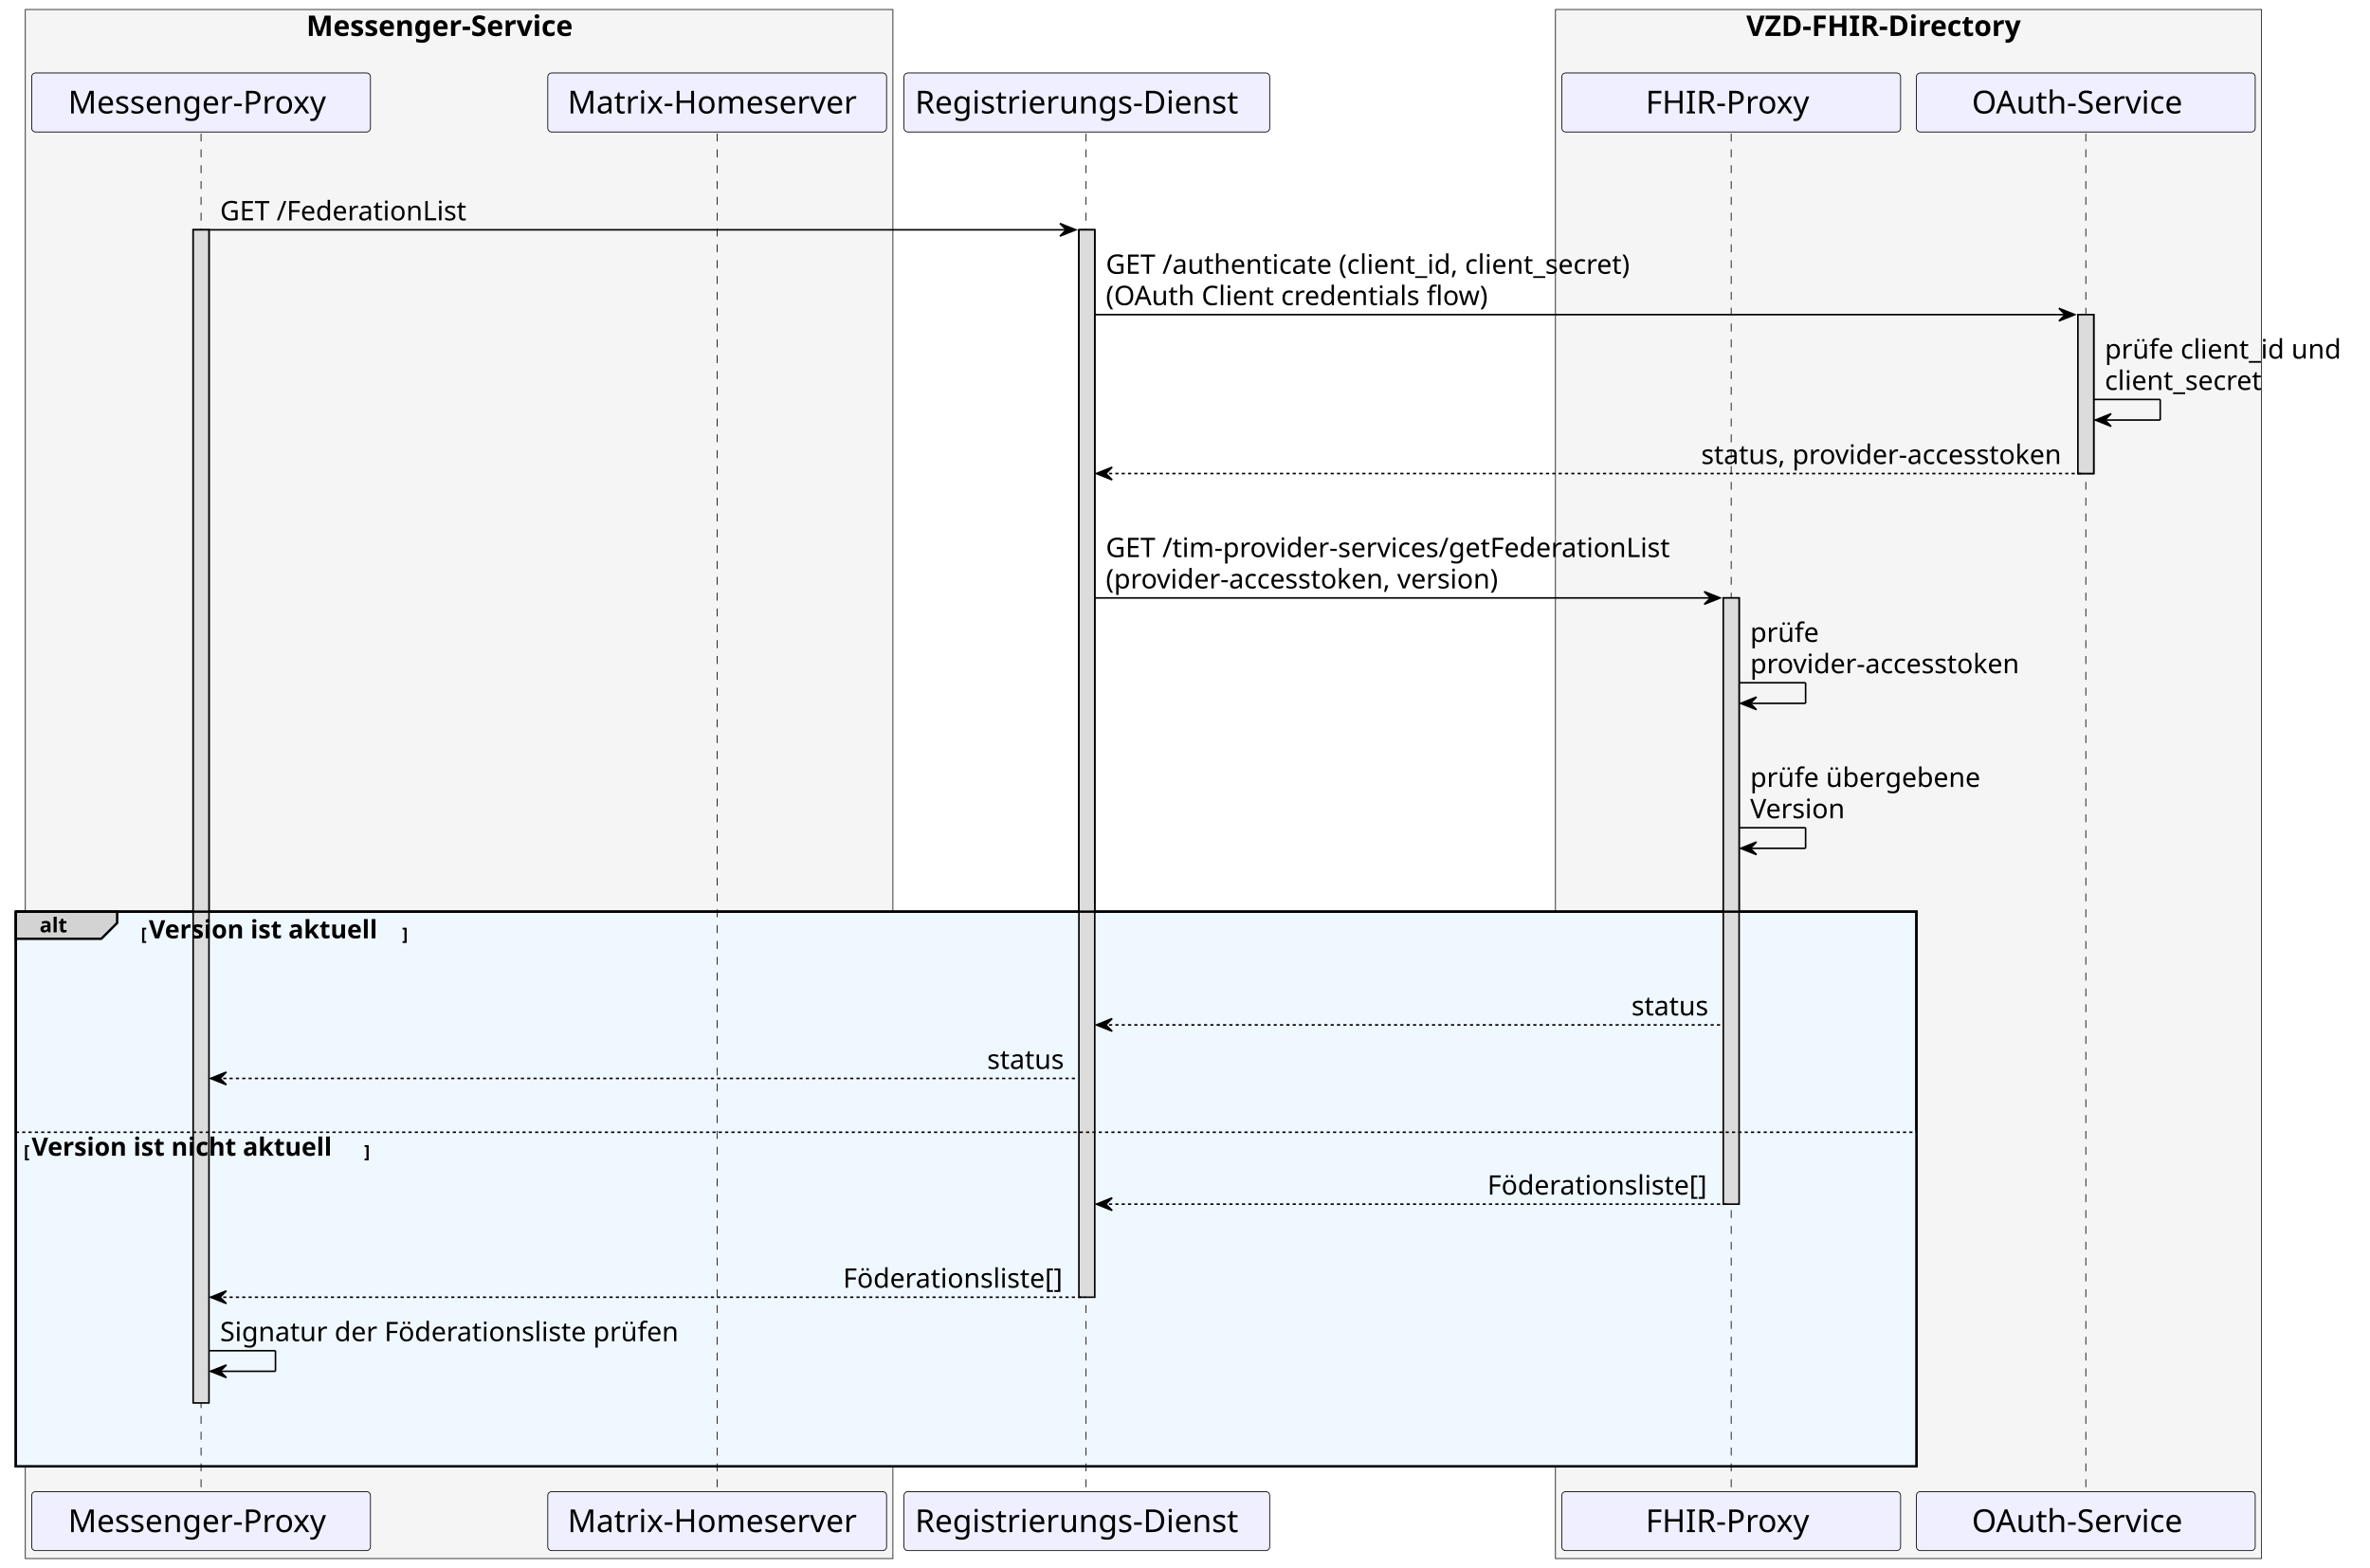
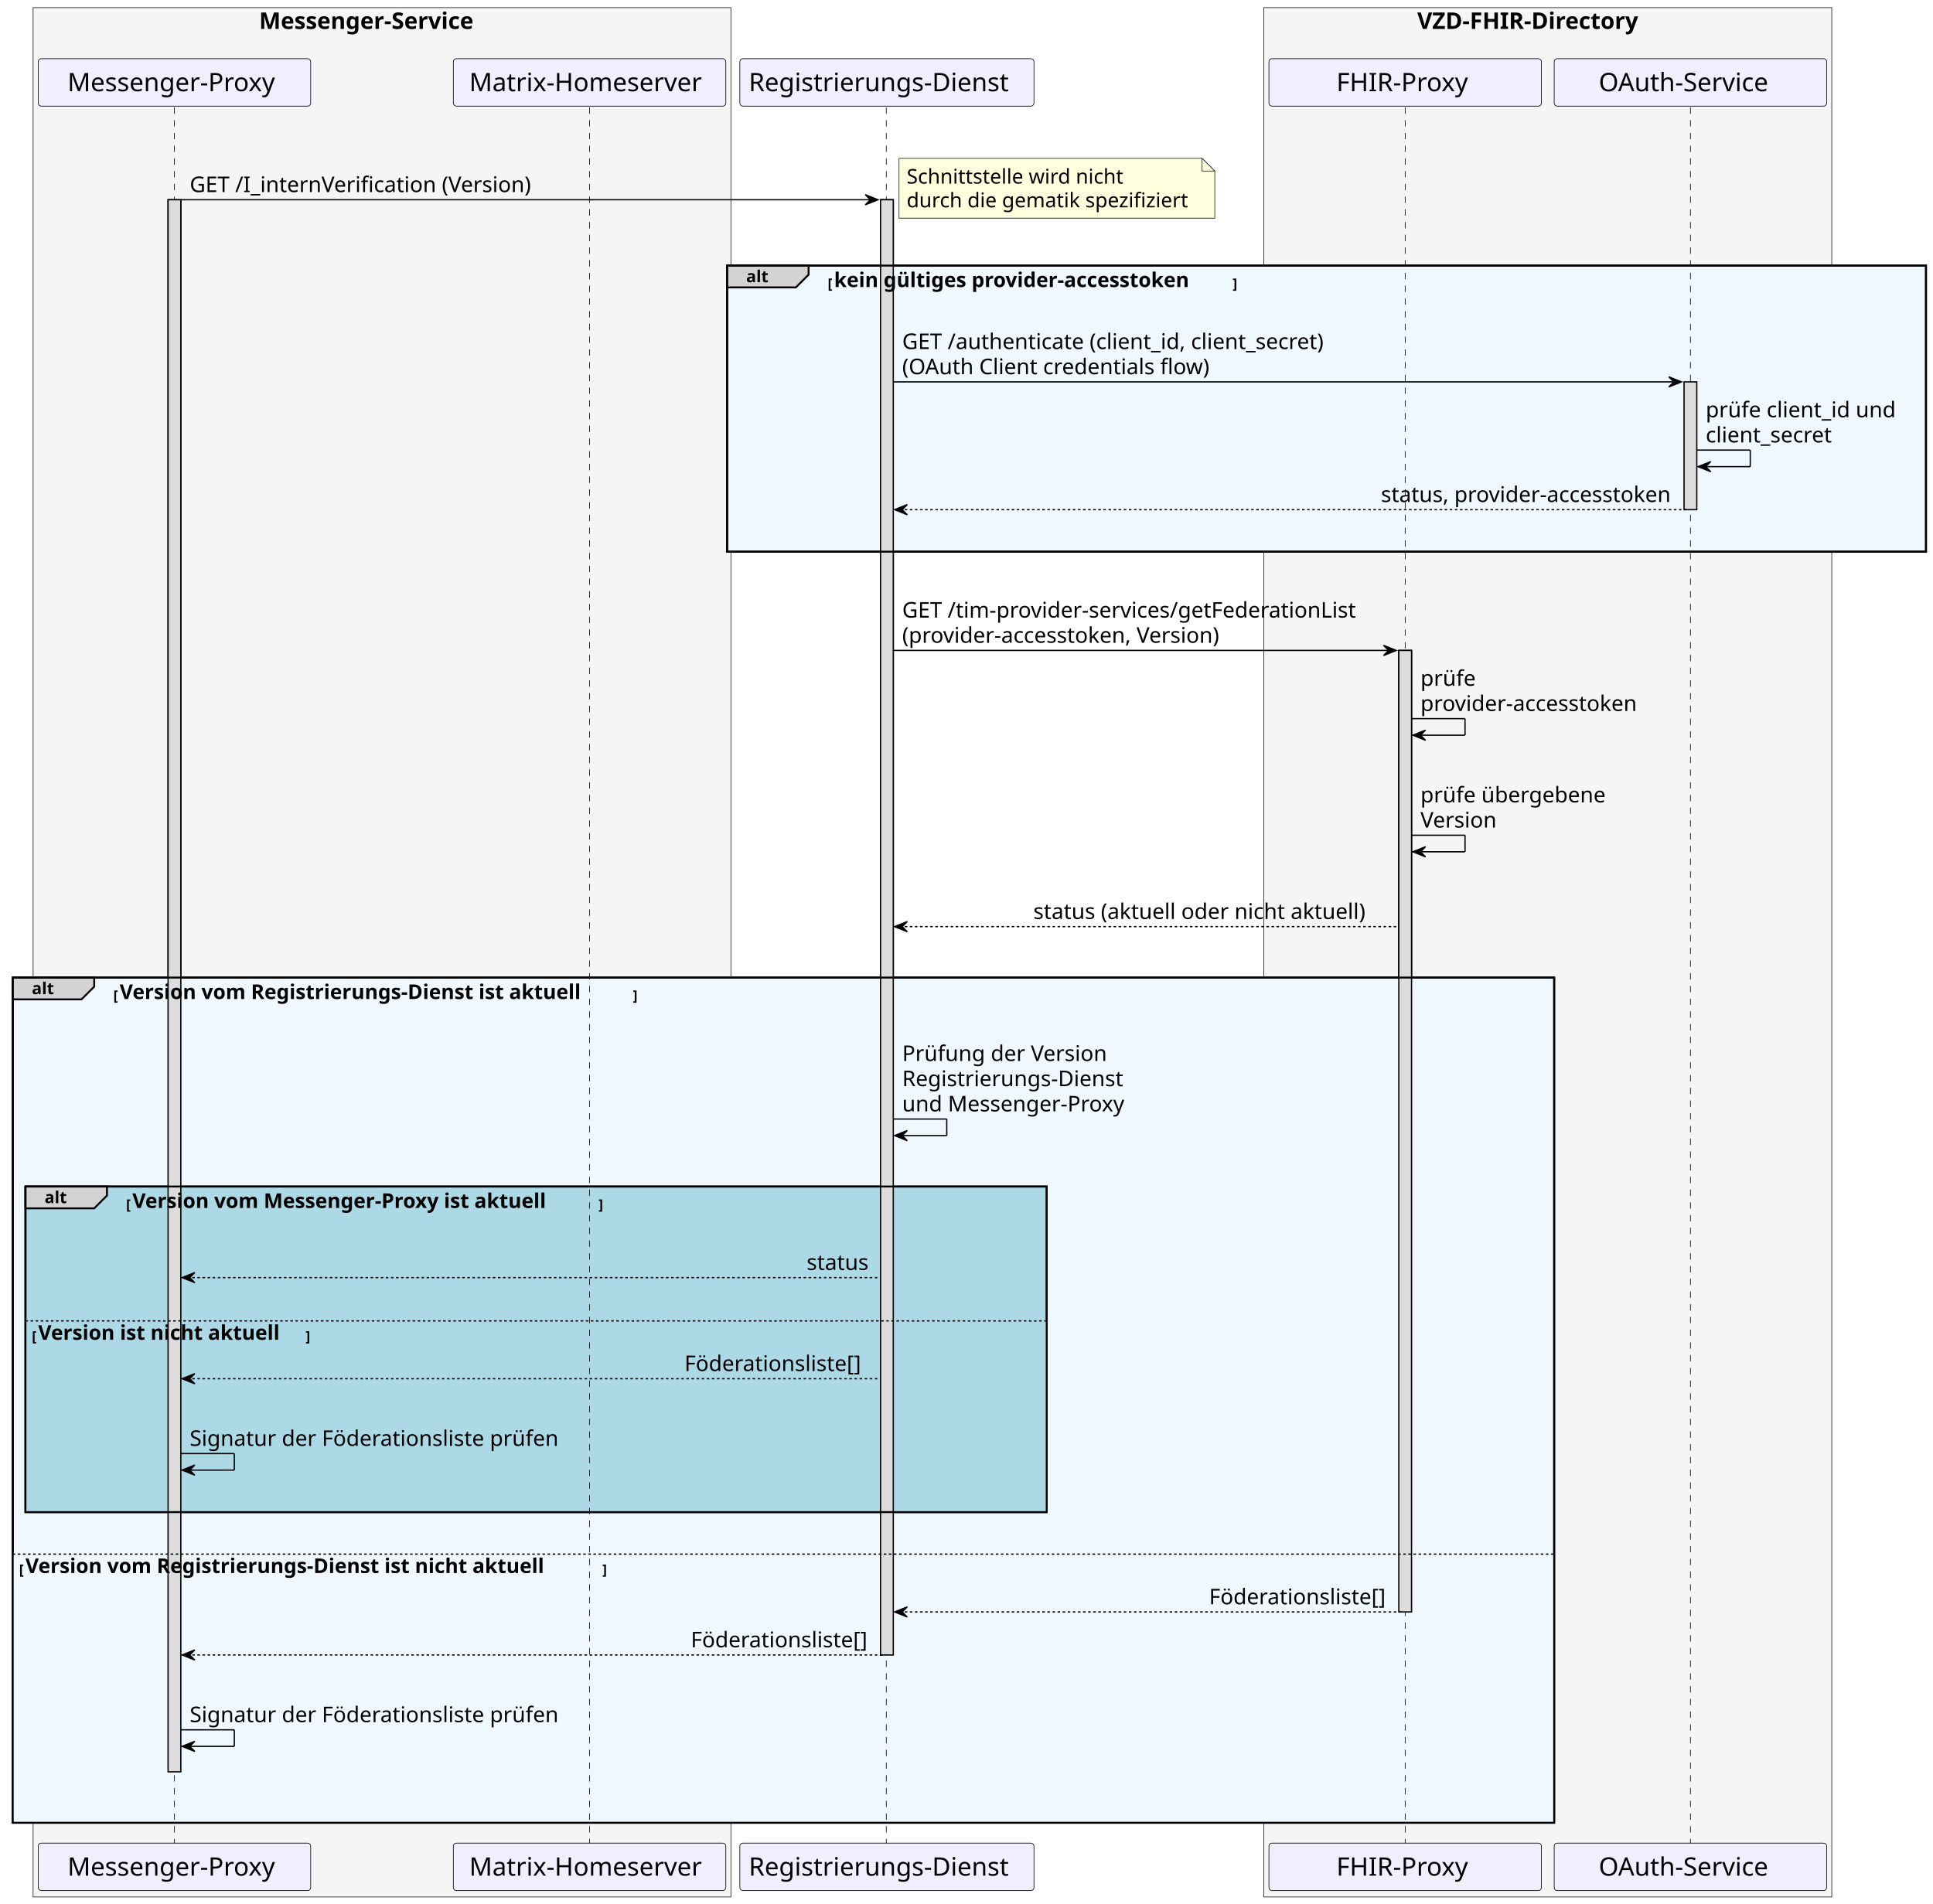
- <svg xmlns="http://www.w3.org/2000/svg" contentStyleType="text/css" height="990px" preserveAspectRatio="none" style="width:1497px;height:990px;background:#FFFFFF;" version="1.1" viewBox="0 0 1497 990" width="1497px" zoomAndPan="magnify">
+ <svg xmlns="http://www.w3.org/2000/svg" contentStyleType="text/css" height="1495px" preserveAspectRatio="none" style="width:1518px;height:1495px;background:#FFFFFF;" version="1.1" viewBox="0 0 1518 1495" width="1518px" zoomAndPan="magnify">
  <defs />
  <g>
-     <rect fill="#F5F5F5" height="978.445" style="stroke:#181818;stroke-width:0.5;" width="548" x="16" y="6" />
-     <text fill="#000000" font-family="sans-serif" font-size="18" font-weight="bold" lengthAdjust="spacing" textLength="193" x="193.5" y="22.708">Messenger-Service</text>
-     <text fill="#000000" font-family="sans-serif" font-size="13" font-weight="bold" lengthAdjust="spacing" textLength="5" x="193.5" y="39.02"> </text>
-     <rect fill="#F5F5F5" height="978.445" style="stroke:#181818;stroke-width:0.5;" width="446" x="982.5" y="6" />
-     <text fill="#000000" font-family="sans-serif" font-size="18" font-weight="bold" lengthAdjust="spacing" textLength="200" x="1103" y="22.708">VZD-FHIR-Directory</text>
-     <text fill="#000000" font-family="sans-serif" font-size="13" font-weight="bold" lengthAdjust="spacing" textLength="5" x="1303" y="23.887"> </text>
-     <rect fill="#DCDCDC" height="741.008" style="stroke:#000000;stroke-width:1.0;" width="10" x="122" y="145.156" />
-     <rect fill="#DCDCDC" height="674.219" style="stroke:#000000;stroke-width:1.0;" width="10" x="681.5" y="145.156" />
-     <rect fill="#DCDCDC" height="382.906" style="stroke:#000000;stroke-width:1.0;" width="10" x="1088.5" y="377.68" />
-     <rect fill="#DCDCDC" height="100.367" style="stroke:#000000;stroke-width:1.0;" width="10" x="1312.5" y="198.734" />
-     <rect fill="#F0F8FF" height="350.328" style="stroke:#000000;stroke-width:1.5;" width="1200.5" x="10" y="575.836" />
-     <rect fill="#F0F8FF" height="211.992" style="stroke:none;stroke-width:1.0;" width="1200.5" x="10" y="714.172" />
-     <line style="stroke:#000000;stroke-width:0.5;stroke-dasharray:5.0,5.0;" x1="127" x2="127" y1="84.367" y2="943.164" />
-     <line style="stroke:#000000;stroke-width:0.5;stroke-dasharray:5.0,5.0;" x1="453" x2="453" y1="84.367" y2="943.164" />
-     <line style="stroke:#000000;stroke-width:0.5;stroke-dasharray:5.0,5.0;" x1="686" x2="686" y1="84.367" y2="943.164" />
-     <line style="stroke:#000000;stroke-width:0.5;stroke-dasharray:5.0,5.0;" x1="1093.5" x2="1093.5" y1="84.367" y2="943.164" />
-     <line style="stroke:#000000;stroke-width:0.5;stroke-dasharray:5.0,5.0;" x1="1317.5" x2="1317.5" y1="84.367" y2="943.164" />
-     <rect fill="#EFEFFF" height="37.281" rx="2.5" ry="2.5" style="stroke:#000000;stroke-width:0.5;" width="214" x="20" y="46.086" />
-     <text fill="#000000" font-family="Impact" font-size="20" lengthAdjust="spacing" textLength="168" x="43" y="71.65">Messenger-Proxy</text>
-     <rect fill="#EFEFFF" height="37.281" rx="2.5" ry="2.5" style="stroke:#000000;stroke-width:0.5;" width="214" x="20" y="942.164" />
-     <text fill="#000000" font-family="Impact" font-size="20" lengthAdjust="spacing" textLength="168" x="43" y="967.729">Messenger-Proxy</text>
-     <rect fill="#EFEFFF" height="37.281" rx="2.5" ry="2.5" style="stroke:#000000;stroke-width:0.5;" width="214" x="346" y="46.086" />
-     <text fill="#000000" font-family="Impact" font-size="20" lengthAdjust="spacing" textLength="189" x="358.5" y="71.65">Matrix-Homeserver</text>
-     <rect fill="#EFEFFF" height="37.281" rx="2.5" ry="2.5" style="stroke:#000000;stroke-width:0.5;" width="214" x="346" y="942.164" />
-     <text fill="#000000" font-family="Impact" font-size="20" lengthAdjust="spacing" textLength="189" x="358.5" y="967.729">Matrix-Homeserver</text>
-     <rect fill="#EFEFFF" height="37.281" rx="2.5" ry="2.5" style="stroke:#000000;stroke-width:0.5;" width="231" x="571" y="46.086" />
-     <text fill="#000000" font-family="Impact" font-size="20" lengthAdjust="spacing" textLength="217" x="578" y="71.65">Registrierungs-Dienst</text>
-     <rect fill="#EFEFFF" height="37.281" rx="2.5" ry="2.5" style="stroke:#000000;stroke-width:0.5;" width="231" x="571" y="942.164" />
-     <text fill="#000000" font-family="Impact" font-size="20" lengthAdjust="spacing" textLength="217" x="578" y="967.729">Registrierungs-Dienst</text>
-     <rect fill="#EFEFFF" height="37.281" rx="2.5" ry="2.5" style="stroke:#000000;stroke-width:0.5;" width="214" x="986.5" y="46.086" />
-     <text fill="#000000" font-family="Impact" font-size="20" lengthAdjust="spacing" textLength="108" x="1039.5" y="71.65">FHIR-Proxy</text>
-     <rect fill="#EFEFFF" height="37.281" rx="2.5" ry="2.5" style="stroke:#000000;stroke-width:0.5;" width="214" x="986.5" y="942.164" />
-     <text fill="#000000" font-family="Impact" font-size="20" lengthAdjust="spacing" textLength="108" x="1039.5" y="967.729">FHIR-Proxy</text>
-     <rect fill="#EFEFFF" height="37.281" rx="2.5" ry="2.5" style="stroke:#000000;stroke-width:0.5;" width="214" x="1210.5" y="46.086" />
-     <text fill="#000000" font-family="Impact" font-size="20" lengthAdjust="spacing" textLength="144" x="1245.5" y="71.65">OAuth-Service</text>
-     <rect fill="#EFEFFF" height="37.281" rx="2.5" ry="2.5" style="stroke:#000000;stroke-width:0.5;" width="214" x="1210.5" y="942.164" />
-     <text fill="#000000" font-family="Impact" font-size="20" lengthAdjust="spacing" textLength="144" x="1245.5" y="967.729">OAuth-Service</text>
-     <rect fill="#DCDCDC" height="741.008" style="stroke:#000000;stroke-width:1.0;" width="10" x="122" y="145.156" />
-     <rect fill="#DCDCDC" height="674.219" style="stroke:#000000;stroke-width:1.0;" width="10" x="681.5" y="145.156" />
-     <rect fill="#DCDCDC" height="382.906" style="stroke:#000000;stroke-width:1.0;" width="10" x="1088.5" y="377.68" />
-     <rect fill="#DCDCDC" height="100.367" style="stroke:#000000;stroke-width:1.0;" width="10" x="1312.5" y="198.734" />
-     <polygon fill="#000000" points="669.5,141.156,679.5,145.156,669.5,149.156,673.5,145.156" style="stroke:#000000;stroke-width:1.0;" />
-     <line style="stroke:#000000;stroke-width:1.0;" x1="132" x2="675.5" y1="145.156" y2="145.156" />
-     <text fill="#000000" font-family="sans-serif" font-size="17" lengthAdjust="spacing" textLength="164" x="139" y="139.147">GET /FederationList</text>
-     <polygon fill="#000000" points="1300.5,194.734,1310.5,198.734,1300.5,202.734,1304.5,198.734" style="stroke:#000000;stroke-width:1.0;" />
-     <line style="stroke:#000000;stroke-width:1.0;" x1="691.5" x2="1306.5" y1="198.734" y2="198.734" />
-     <text fill="#000000" font-family="sans-serif" font-size="17" lengthAdjust="spacing" textLength="356" x="698.5" y="172.936">GET /authenticate (client_id, client_secret)</text>
-     <text fill="#000000" font-family="sans-serif" font-size="17" lengthAdjust="spacing" textLength="259" x="698.5" y="192.725">(OAuth Client credentials flow)</text>
-     <line style="stroke:#000000;stroke-width:1.0;" x1="1322.5" x2="1364.5" y1="252.312" y2="252.312" />
-     <line style="stroke:#000000;stroke-width:1.0;" x1="1364.5" x2="1364.5" y1="252.312" y2="265.312" />
-     <line style="stroke:#000000;stroke-width:1.0;" x1="1323.5" x2="1364.5" y1="265.312" y2="265.312" />
-     <polygon fill="#000000" points="1333.5,261.312,1323.5,265.312,1333.5,269.312,1329.5,265.312" style="stroke:#000000;stroke-width:1.0;" />
-     <text fill="#000000" font-family="sans-serif" font-size="17" lengthAdjust="spacing" textLength="156" x="1329.5" y="226.514">prüfe client_id und</text>
-     <text fill="#000000" font-family="sans-serif" font-size="17" lengthAdjust="spacing" textLength="105" x="1329.5" y="246.303">client_secret</text>
-     <polygon fill="#000000" points="702.5,295.102,692.5,299.102,702.5,303.102,698.5,299.102" style="stroke:#000000;stroke-width:1.0;" />
-     <line style="stroke:#000000;stroke-width:1.0;stroke-dasharray:2.0,2.0;" x1="696.5" x2="1316.5" y1="299.102" y2="299.102" />
-     <text fill="#000000" font-family="sans-serif" font-size="17" lengthAdjust="spacing" textLength="236" x="1074.5" y="293.092">status, provider-accesstoken</text>
-     <polygon fill="#000000" points="1076.5,373.68,1086.5,377.68,1076.5,381.68,1080.5,377.68" style="stroke:#000000;stroke-width:1.0;" />
-     <line style="stroke:#000000;stroke-width:1.0;" x1="691.5" x2="1082.5" y1="377.68" y2="377.68" />
-     <text fill="#000000" font-family="sans-serif" font-size="17" lengthAdjust="spacing" textLength="373" x="698.5" y="351.881">GET /tim-provider-services/getFederationList</text>
-     <text fill="#000000" font-family="sans-serif" font-size="17" lengthAdjust="spacing" textLength="260" x="698.5" y="371.67">(provider-accesstoken, version)</text>
-     <line style="stroke:#000000;stroke-width:1.0;" x1="1098.5" x2="1140.5" y1="431.258" y2="431.258" />
-     <line style="stroke:#000000;stroke-width:1.0;" x1="1140.5" x2="1140.5" y1="431.258" y2="444.258" />
-     <line style="stroke:#000000;stroke-width:1.0;" x1="1099.5" x2="1140.5" y1="444.258" y2="444.258" />
-     <polygon fill="#000000" points="1109.5,440.258,1099.5,444.258,1109.5,448.258,1105.5,444.258" style="stroke:#000000;stroke-width:1.0;" />
-     <text fill="#000000" font-family="sans-serif" font-size="17" lengthAdjust="spacing" textLength="44" x="1105.5" y="405.459">prüfe</text>
-     <text fill="#000000" font-family="sans-serif" font-size="17" lengthAdjust="spacing" textLength="175" x="1105.5" y="425.248">provider-accesstoken</text>
-     <line style="stroke:#000000;stroke-width:1.0;" x1="1098.5" x2="1140.5" y1="522.836" y2="522.836" />
-     <line style="stroke:#000000;stroke-width:1.0;" x1="1140.5" x2="1140.5" y1="522.836" y2="535.836" />
-     <line style="stroke:#000000;stroke-width:1.0;" x1="1099.5" x2="1140.5" y1="535.836" y2="535.836" />
-     <polygon fill="#000000" points="1109.5,531.836,1099.5,535.836,1109.5,539.836,1105.5,535.836" style="stroke:#000000;stroke-width:1.0;" />
-     <text fill="#000000" font-family="sans-serif" font-size="17" lengthAdjust="spacing" textLength="148" x="1105.5" y="497.038">prüfe übergebene</text>
-     <text fill="#000000" font-family="sans-serif" font-size="17" lengthAdjust="spacing" textLength="62" x="1105.5" y="516.827">Version</text>
-     <path d="M10,575.836 L74,575.836 L74,582.969 L64,592.969 L10,592.969 L10,575.836 " fill="#D3D3D3" style="stroke:#000000;stroke-width:1.5;" />
-     <rect fill="none" height="350.328" style="stroke:#000000;stroke-width:1.5;" width="1200.5" x="10" y="575.836" />
-     <text fill="#000000" font-family="sans-serif" font-size="13" font-weight="bold" lengthAdjust="spacing" textLength="19" x="25" y="588.903">alt</text>
-     <text fill="#000000" font-family="sans-serif" font-size="11" font-weight="bold" lengthAdjust="spacing" textLength="5" x="89" y="593.867">[</text>
-     <text fill="#000000" font-family="sans-serif" font-size="16" font-weight="bold" lengthAdjust="spacing" textLength="160" x="94" y="592.688">Version ist aktuell</text>
-     <text fill="#000000" font-family="sans-serif" font-size="11" font-weight="bold" lengthAdjust="spacing" textLength="5" x="254" y="593.867">]</text>
-     <polygon fill="#000000" points="702.5,643.383,692.5,647.383,702.5,651.383,698.5,647.383" style="stroke:#000000;stroke-width:1.0;" />
-     <line style="stroke:#000000;stroke-width:1.0;stroke-dasharray:2.0,2.0;" x1="696.5" x2="1087.5" y1="647.383" y2="647.383" />
-     <text fill="#000000" font-family="sans-serif" font-size="17" lengthAdjust="spacing" textLength="51" x="1030.5" y="641.374">status</text>
-     <polygon fill="#000000" points="143,677.172,133,681.172,143,685.172,139,681.172" style="stroke:#000000;stroke-width:1.0;" />
-     <line style="stroke:#000000;stroke-width:1.0;stroke-dasharray:2.0,2.0;" x1="137" x2="680.5" y1="681.172" y2="681.172" />
-     <text fill="#000000" font-family="sans-serif" font-size="17" lengthAdjust="spacing" textLength="51" x="623.5" y="675.163">status</text>
-     <line style="stroke:#000000;stroke-width:1.0;stroke-dasharray:2.0,2.0;" x1="10" x2="1210.5" y1="715.172" y2="715.172" />
-     <text fill="#000000" font-family="sans-serif" font-size="11" font-weight="bold" lengthAdjust="spacing" textLength="5" x="15" y="731.203">[</text>
-     <text fill="#000000" font-family="sans-serif" font-size="16" font-weight="bold" lengthAdjust="spacing" textLength="210" x="20" y="730.023">Version ist nicht aktuell</text>
-     <text fill="#000000" font-family="sans-serif" font-size="11" font-weight="bold" lengthAdjust="spacing" textLength="5" x="230" y="731.203">]</text>
-     <polygon fill="#000000" points="702.5,756.586,692.5,760.586,702.5,764.586,698.5,760.586" style="stroke:#000000;stroke-width:1.0;" />
-     <line style="stroke:#000000;stroke-width:1.0;stroke-dasharray:2.0,2.0;" x1="696.5" x2="1092.5" y1="760.586" y2="760.586" />
-     <text fill="#000000" font-family="sans-serif" font-size="17" lengthAdjust="spacing" textLength="147" x="939.5" y="754.577">Föderationsliste[]</text>
-     <polygon fill="#000000" points="143,815.375,133,819.375,143,823.375,139,819.375" style="stroke:#000000;stroke-width:1.0;" />
-     <line style="stroke:#000000;stroke-width:1.0;stroke-dasharray:2.0,2.0;" x1="137" x2="685.5" y1="819.375" y2="819.375" />
-     <text fill="#000000" font-family="sans-serif" font-size="17" lengthAdjust="spacing" textLength="147" x="532.5" y="813.366">Föderationsliste[]</text>
-     <line style="stroke:#000000;stroke-width:1.0;" x1="132" x2="174" y1="853.164" y2="853.164" />
-     <line style="stroke:#000000;stroke-width:1.0;" x1="174" x2="174" y1="853.164" y2="866.164" />
-     <line style="stroke:#000000;stroke-width:1.0;" x1="133" x2="174" y1="866.164" y2="866.164" />
-     <polygon fill="#000000" points="143,862.164,133,866.164,143,870.164,139,866.164" style="stroke:#000000;stroke-width:1.0;" />
-     <text fill="#000000" font-family="sans-serif" font-size="17" lengthAdjust="spacing" textLength="302" x="139" y="847.155">Signatur der Föderationsliste prüfen</text>
+     <rect fill="#F5F5F5" height="1483.992" style="stroke:#181818;stroke-width:0.5;" width="548" x="26" y="6" />
+     <text fill="#000000" font-family="sans-serif" font-size="18" font-weight="bold" lengthAdjust="spacing" textLength="193" x="203.5" y="22.708">Messenger-Service</text>
+     <text fill="#000000" font-family="sans-serif" font-size="13" font-weight="bold" lengthAdjust="spacing" textLength="5" x="203.5" y="39.02"> </text>
+     <rect fill="#F5F5F5" height="1483.992" style="stroke:#181818;stroke-width:0.5;" width="446" x="992.5" y="6" />
+     <text fill="#000000" font-family="sans-serif" font-size="18" font-weight="bold" lengthAdjust="spacing" textLength="200" x="1113" y="22.708">VZD-FHIR-Directory</text>
+     <text fill="#000000" font-family="sans-serif" font-size="13" font-weight="bold" lengthAdjust="spacing" textLength="5" x="1313" y="23.887"> </text>
+     <rect fill="#DCDCDC" height="1234.824" style="stroke:#000000;stroke-width:1.0;" width="10" x="132" y="156.887" />
+     <rect fill="#DCDCDC" height="1143.035" style="stroke:#000000;stroke-width:1.0;" width="10" x="691.5" y="156.887" />
+     <rect fill="#DCDCDC" height="755.234" style="stroke:#000000;stroke-width:1.0;" width="10" x="1098.5" y="510.898" />
+     <rect fill="#DCDCDC" height="100.367" style="stroke:#000000;stroke-width:1.0;" width="10" x="1322.5" y="299.953" />
+     <rect fill="#F0F8FF" height="224.703" style="stroke:#000000;stroke-width:1.5;" width="941.5" x="571" y="208.617" />
+     <rect fill="#F0F8FF" height="663.867" style="stroke:#000000;stroke-width:1.5;" width="1210.5" x="10" y="767.844" />
+     <rect fill="#ADD8E6" height="255.75" style="stroke:#000000;stroke-width:1.5;" width="802" x="20" y="931.969" />
+     <rect fill="#ADD8E6" height="151.203" style="stroke:none;stroke-width:1.0;" width="802" x="20" y="1036.516" />
+     <rect fill="#F0F8FF" height="211.992" style="stroke:none;stroke-width:1.0;" width="1210.5" x="10" y="1219.719" />
+     <line style="stroke:#000000;stroke-width:0.5;stroke-dasharray:5.0,5.0;" x1="137" x2="137" y1="84.367" y2="1448.711" />
+     <line style="stroke:#000000;stroke-width:0.5;stroke-dasharray:5.0,5.0;" x1="463" x2="463" y1="84.367" y2="1448.711" />
+     <line style="stroke:#000000;stroke-width:0.5;stroke-dasharray:5.0,5.0;" x1="696" x2="696" y1="84.367" y2="1448.711" />
+     <line style="stroke:#000000;stroke-width:0.5;stroke-dasharray:5.0,5.0;" x1="1103.5" x2="1103.5" y1="84.367" y2="1448.711" />
+     <line style="stroke:#000000;stroke-width:0.5;stroke-dasharray:5.0,5.0;" x1="1327.5" x2="1327.5" y1="84.367" y2="1448.711" />
+     <rect fill="#EFEFFF" height="37.281" rx="2.5" ry="2.5" style="stroke:#000000;stroke-width:0.5;" width="214" x="30" y="46.086" />
+     <text fill="#000000" font-family="Impact" font-size="20" lengthAdjust="spacing" textLength="168" x="53" y="71.65">Messenger-Proxy</text>
+     <rect fill="#EFEFFF" height="37.281" rx="2.5" ry="2.5" style="stroke:#000000;stroke-width:0.5;" width="214" x="30" y="1447.711" />
+     <text fill="#000000" font-family="Impact" font-size="20" lengthAdjust="spacing" textLength="168" x="53" y="1473.275">Messenger-Proxy</text>
+     <rect fill="#EFEFFF" height="37.281" rx="2.5" ry="2.5" style="stroke:#000000;stroke-width:0.5;" width="214" x="356" y="46.086" />
+     <text fill="#000000" font-family="Impact" font-size="20" lengthAdjust="spacing" textLength="189" x="368.5" y="71.65">Matrix-Homeserver</text>
+     <rect fill="#EFEFFF" height="37.281" rx="2.5" ry="2.5" style="stroke:#000000;stroke-width:0.5;" width="214" x="356" y="1447.711" />
+     <text fill="#000000" font-family="Impact" font-size="20" lengthAdjust="spacing" textLength="189" x="368.5" y="1473.275">Matrix-Homeserver</text>
+     <rect fill="#EFEFFF" height="37.281" rx="2.5" ry="2.5" style="stroke:#000000;stroke-width:0.5;" width="231" x="581" y="46.086" />
+     <text fill="#000000" font-family="Impact" font-size="20" lengthAdjust="spacing" textLength="217" x="588" y="71.65">Registrierungs-Dienst</text>
+     <rect fill="#EFEFFF" height="37.281" rx="2.5" ry="2.5" style="stroke:#000000;stroke-width:0.5;" width="231" x="581" y="1447.711" />
+     <text fill="#000000" font-family="Impact" font-size="20" lengthAdjust="spacing" textLength="217" x="588" y="1473.275">Registrierungs-Dienst</text>
+     <rect fill="#EFEFFF" height="37.281" rx="2.5" ry="2.5" style="stroke:#000000;stroke-width:0.5;" width="214" x="996.5" y="46.086" />
+     <text fill="#000000" font-family="Impact" font-size="20" lengthAdjust="spacing" textLength="108" x="1049.5" y="71.65">FHIR-Proxy</text>
+     <rect fill="#EFEFFF" height="37.281" rx="2.5" ry="2.5" style="stroke:#000000;stroke-width:0.5;" width="214" x="996.5" y="1447.711" />
+     <text fill="#000000" font-family="Impact" font-size="20" lengthAdjust="spacing" textLength="108" x="1049.5" y="1473.275">FHIR-Proxy</text>
+     <rect fill="#EFEFFF" height="37.281" rx="2.5" ry="2.5" style="stroke:#000000;stroke-width:0.5;" width="214" x="1220.5" y="46.086" />
+     <text fill="#000000" font-family="Impact" font-size="20" lengthAdjust="spacing" textLength="144" x="1255.5" y="71.65">OAuth-Service</text>
+     <rect fill="#EFEFFF" height="37.281" rx="2.5" ry="2.5" style="stroke:#000000;stroke-width:0.5;" width="214" x="1220.5" y="1447.711" />
+     <text fill="#000000" font-family="Impact" font-size="20" lengthAdjust="spacing" textLength="144" x="1255.5" y="1473.275">OAuth-Service</text>
+     <rect fill="#DCDCDC" height="1234.824" style="stroke:#000000;stroke-width:1.0;" width="10" x="132" y="156.887" />
+     <rect fill="#DCDCDC" height="1143.035" style="stroke:#000000;stroke-width:1.0;" width="10" x="691.5" y="156.887" />
+     <rect fill="#DCDCDC" height="755.234" style="stroke:#000000;stroke-width:1.0;" width="10" x="1098.5" y="510.898" />
+     <rect fill="#DCDCDC" height="100.367" style="stroke:#000000;stroke-width:1.0;" width="10" x="1322.5" y="299.953" />
+     <polygon fill="#000000" points="679.5,152.887,689.5,156.887,679.5,160.887,683.5,156.887" style="stroke:#000000;stroke-width:1.0;" />
+     <line style="stroke:#000000;stroke-width:1.0;" x1="142" x2="685.5" y1="156.887" y2="156.887" />
+     <text fill="#000000" font-family="sans-serif" font-size="17" lengthAdjust="spacing" textLength="287" x="149" y="150.877">GET /I_internVerification (Version)</text>
+     <path d="M706,124.367 L706,171.367 L954,171.367 L954,134.367 L944,124.367 L706,124.367 " fill="#FEFFDD" style="stroke:#181818;stroke-width:0.5;" />
+     <path d="M944,124.367 L944,134.367 L954,134.367 L944,124.367 " fill="#FEFFDD" style="stroke:#181818;stroke-width:0.5;" />
+     <text fill="#000000" font-family="sans-serif" font-size="16" lengthAdjust="spacing" textLength="174" x="712" y="144.219">Schnittstelle wird nicht</text>
+     <text fill="#000000" font-family="sans-serif" font-size="16" lengthAdjust="spacing" textLength="227" x="712" y="162.844">durch die gematik spezifiziert</text>
+     <path d="M571,208.617 L635,208.617 L635,215.75 L625,225.75 L571,225.75 L571,208.617 " fill="#D3D3D3" style="stroke:#000000;stroke-width:1.5;" />
+     <rect fill="none" height="224.703" style="stroke:#000000;stroke-width:1.5;" width="941.5" x="571" y="208.617" />
+     <text fill="#000000" font-family="sans-serif" font-size="13" font-weight="bold" lengthAdjust="spacing" textLength="19" x="586" y="221.684">alt</text>
+     <text fill="#000000" font-family="sans-serif" font-size="11" font-weight="bold" lengthAdjust="spacing" textLength="5" x="650" y="226.648">[</text>
+     <text fill="#000000" font-family="sans-serif" font-size="16" font-weight="bold" lengthAdjust="spacing" textLength="313" x="655" y="225.469">kein gültiges provider-accesstoken</text>
+     <text fill="#000000" font-family="sans-serif" font-size="11" font-weight="bold" lengthAdjust="spacing" textLength="5" x="968" y="226.648">]</text>
+     <polygon fill="#000000" points="1310.5,295.953,1320.5,299.953,1310.5,303.953,1314.5,299.953" style="stroke:#000000;stroke-width:1.0;" />
+     <line style="stroke:#000000;stroke-width:1.0;" x1="701.5" x2="1316.5" y1="299.953" y2="299.953" />
+     <text fill="#000000" font-family="sans-serif" font-size="17" lengthAdjust="spacing" textLength="356" x="708.5" y="274.155">GET /authenticate (client_id, client_secret)</text>
+     <text fill="#000000" font-family="sans-serif" font-size="17" lengthAdjust="spacing" textLength="259" x="708.5" y="293.944">(OAuth Client credentials flow)</text>
+     <line style="stroke:#000000;stroke-width:1.0;" x1="1332.5" x2="1374.5" y1="353.531" y2="353.531" />
+     <line style="stroke:#000000;stroke-width:1.0;" x1="1374.5" x2="1374.5" y1="353.531" y2="366.531" />
+     <line style="stroke:#000000;stroke-width:1.0;" x1="1333.5" x2="1374.5" y1="366.531" y2="366.531" />
+     <polygon fill="#000000" points="1343.5,362.531,1333.5,366.531,1343.5,370.531,1339.5,366.531" style="stroke:#000000;stroke-width:1.0;" />
+     <text fill="#000000" font-family="sans-serif" font-size="17" lengthAdjust="spacing" textLength="156" x="1339.5" y="327.733">prüfe client_id und</text>
+     <text fill="#000000" font-family="sans-serif" font-size="17" lengthAdjust="spacing" textLength="105" x="1339.5" y="347.522">client_secret</text>
+     <polygon fill="#000000" points="712.5,396.32,702.5,400.32,712.5,404.32,708.5,400.32" style="stroke:#000000;stroke-width:1.0;" />
+     <line style="stroke:#000000;stroke-width:1.0;stroke-dasharray:2.0,2.0;" x1="706.5" x2="1326.5" y1="400.32" y2="400.32" />
+     <text fill="#000000" font-family="sans-serif" font-size="17" lengthAdjust="spacing" textLength="236" x="1084.5" y="394.311">status, provider-accesstoken</text>
+     <polygon fill="#000000" points="1086.5,506.898,1096.5,510.898,1086.5,514.898,1090.5,510.898" style="stroke:#000000;stroke-width:1.0;" />
+     <line style="stroke:#000000;stroke-width:1.0;" x1="701.5" x2="1092.5" y1="510.898" y2="510.898" />
+     <text fill="#000000" font-family="sans-serif" font-size="17" lengthAdjust="spacing" textLength="373" x="708.5" y="485.1">GET /tim-provider-services/getFederationList</text>
+     <text fill="#000000" font-family="sans-serif" font-size="17" lengthAdjust="spacing" textLength="261" x="708.5" y="504.889">(provider-accesstoken, Version)</text>
+     <line style="stroke:#000000;stroke-width:1.0;" x1="1108.5" x2="1150.5" y1="564.477" y2="564.477" />
+     <line style="stroke:#000000;stroke-width:1.0;" x1="1150.5" x2="1150.5" y1="564.477" y2="577.477" />
+     <line style="stroke:#000000;stroke-width:1.0;" x1="1109.5" x2="1150.5" y1="577.477" y2="577.477" />
+     <polygon fill="#000000" points="1119.5,573.477,1109.5,577.477,1119.5,581.477,1115.5,577.477" style="stroke:#000000;stroke-width:1.0;" />
+     <text fill="#000000" font-family="sans-serif" font-size="17" lengthAdjust="spacing" textLength="44" x="1115.5" y="538.678">prüfe</text>
+     <text fill="#000000" font-family="sans-serif" font-size="17" lengthAdjust="spacing" textLength="175" x="1115.5" y="558.467">provider-accesstoken</text>
+     <line style="stroke:#000000;stroke-width:1.0;" x1="1108.5" x2="1150.5" y1="656.055" y2="656.055" />
+     <line style="stroke:#000000;stroke-width:1.0;" x1="1150.5" x2="1150.5" y1="656.055" y2="669.055" />
+     <line style="stroke:#000000;stroke-width:1.0;" x1="1109.5" x2="1150.5" y1="669.055" y2="669.055" />
+     <polygon fill="#000000" points="1119.5,665.055,1109.5,669.055,1119.5,673.055,1115.5,669.055" style="stroke:#000000;stroke-width:1.0;" />
+     <text fill="#000000" font-family="sans-serif" font-size="17" lengthAdjust="spacing" textLength="148" x="1115.5" y="630.256">prüfe übergebene</text>
+     <text fill="#000000" font-family="sans-serif" font-size="17" lengthAdjust="spacing" textLength="62" x="1115.5" y="650.045">Version</text>
+     <polygon fill="#000000" points="712.5,723.844,702.5,727.844,712.5,731.844,708.5,727.844" style="stroke:#000000;stroke-width:1.0;" />
+     <line style="stroke:#000000;stroke-width:1.0;stroke-dasharray:2.0,2.0;" x1="706.5" x2="1097.5" y1="727.844" y2="727.844" />
+     <text fill="#000000" font-family="sans-serif" font-size="17" lengthAdjust="spacing" textLength="280" x="811.5" y="721.835">status (aktuell oder nicht aktuell)</text>
+     <path d="M10,767.844 L74,767.844 L74,774.977 L64,784.977 L10,784.977 L10,767.844 " fill="#D3D3D3" style="stroke:#000000;stroke-width:1.5;" />
+     <rect fill="none" height="663.867" style="stroke:#000000;stroke-width:1.5;" width="1210.5" x="10" y="767.844" />
+     <text fill="#000000" font-family="sans-serif" font-size="13" font-weight="bold" lengthAdjust="spacing" textLength="19" x="25" y="780.911">alt</text>
+     <text fill="#000000" font-family="sans-serif" font-size="11" font-weight="bold" lengthAdjust="spacing" textLength="5" x="89" y="785.875">[</text>
+     <text fill="#000000" font-family="sans-serif" font-size="16" font-weight="bold" lengthAdjust="spacing" textLength="403" x="94" y="784.695">Version vom Registrierungs-Dienst ist aktuell</text>
+     <text fill="#000000" font-family="sans-serif" font-size="11" font-weight="bold" lengthAdjust="spacing" textLength="5" x="497" y="785.875">]</text>
+     <line style="stroke:#000000;stroke-width:1.0;" x1="701.5" x2="743.5" y1="878.969" y2="878.969" />
+     <line style="stroke:#000000;stroke-width:1.0;" x1="743.5" x2="743.5" y1="878.969" y2="891.969" />
+     <line style="stroke:#000000;stroke-width:1.0;" x1="702.5" x2="743.5" y1="891.969" y2="891.969" />
+     <polygon fill="#000000" points="712.5,887.969,702.5,891.969,712.5,895.969,708.5,891.969" style="stroke:#000000;stroke-width:1.0;" />
+     <text fill="#000000" font-family="sans-serif" font-size="17" lengthAdjust="spacing" textLength="165" x="708.5" y="833.381">Prüfung der Version</text>
+     <text fill="#000000" font-family="sans-serif" font-size="17" lengthAdjust="spacing" textLength="181" x="708.5" y="853.17">Registrierungs-Dienst</text>
+     <text fill="#000000" font-family="sans-serif" font-size="17" lengthAdjust="spacing" textLength="179" x="708.5" y="872.96">und Messenger-Proxy</text>
+     <path d="M20,931.969 L84,931.969 L84,939.102 L74,949.102 L20,949.102 L20,931.969 " fill="#D3D3D3" style="stroke:#000000;stroke-width:1.5;" />
+     <rect fill="none" height="255.75" style="stroke:#000000;stroke-width:1.5;" width="802" x="20" y="931.969" />
+     <text fill="#000000" font-family="sans-serif" font-size="13" font-weight="bold" lengthAdjust="spacing" textLength="19" x="35" y="945.036">alt</text>
+     <text fill="#000000" font-family="sans-serif" font-size="11" font-weight="bold" lengthAdjust="spacing" textLength="5" x="99" y="950">[</text>
+     <text fill="#000000" font-family="sans-serif" font-size="16" font-weight="bold" lengthAdjust="spacing" textLength="366" x="104" y="948.82">Version vom Messenger-Proxy ist aktuell</text>
+     <text fill="#000000" font-family="sans-serif" font-size="11" font-weight="bold" lengthAdjust="spacing" textLength="5" x="470" y="950">]</text>
+     <polygon fill="#000000" points="153,999.516,143,1003.516,153,1007.516,149,1003.516" style="stroke:#000000;stroke-width:1.0;" />
+     <line style="stroke:#000000;stroke-width:1.0;stroke-dasharray:2.0,2.0;" x1="147" x2="690.5" y1="1003.516" y2="1003.516" />
+     <text fill="#000000" font-family="sans-serif" font-size="17" lengthAdjust="spacing" textLength="51" x="633.5" y="997.506">status</text>
+     <line style="stroke:#000000;stroke-width:1.0;stroke-dasharray:2.0,2.0;" x1="20" x2="822" y1="1037.516" y2="1037.516" />
+     <text fill="#000000" font-family="sans-serif" font-size="11" font-weight="bold" lengthAdjust="spacing" textLength="5" x="25" y="1053.546">[</text>
+     <text fill="#000000" font-family="sans-serif" font-size="16" font-weight="bold" lengthAdjust="spacing" textLength="210" x="30" y="1052.367">Version ist nicht aktuell</text>
+     <text fill="#000000" font-family="sans-serif" font-size="11" font-weight="bold" lengthAdjust="spacing" textLength="5" x="240" y="1053.546">]</text>
+     <polygon fill="#000000" points="153,1078.93,143,1082.93,153,1086.93,149,1082.93" style="stroke:#000000;stroke-width:1.0;" />
+     <line style="stroke:#000000;stroke-width:1.0;stroke-dasharray:2.0,2.0;" x1="147" x2="690.5" y1="1082.93" y2="1082.93" />
+     <text fill="#000000" font-family="sans-serif" font-size="17" lengthAdjust="spacing" textLength="147" x="537.5" y="1076.92">Föderationsliste[]</text>
+     <line style="stroke:#000000;stroke-width:1.0;" x1="142" x2="184" y1="1141.719" y2="1141.719" />
+     <line style="stroke:#000000;stroke-width:1.0;" x1="184" x2="184" y1="1141.719" y2="1154.719" />
+     <line style="stroke:#000000;stroke-width:1.0;" x1="143" x2="184" y1="1154.719" y2="1154.719" />
+     <polygon fill="#000000" points="153,1150.719,143,1154.719,153,1158.719,149,1154.719" style="stroke:#000000;stroke-width:1.0;" />
+     <text fill="#000000" font-family="sans-serif" font-size="17" lengthAdjust="spacing" textLength="302" x="149" y="1135.709">Signatur der Föderationsliste prüfen</text>
+     <line style="stroke:#000000;stroke-width:1.0;stroke-dasharray:2.0,2.0;" x1="10" x2="1220.5" y1="1220.719" y2="1220.719" />
+     <text fill="#000000" font-family="sans-serif" font-size="11" font-weight="bold" lengthAdjust="spacing" textLength="5" x="15" y="1236.749">[</text>
+     <text fill="#000000" font-family="sans-serif" font-size="16" font-weight="bold" lengthAdjust="spacing" textLength="453" x="20" y="1235.57">Version vom Registrierungs-Dienst ist nicht aktuell</text>
+     <text fill="#000000" font-family="sans-serif" font-size="11" font-weight="bold" lengthAdjust="spacing" textLength="5" x="473" y="1236.749">]</text>
+     <polygon fill="#000000" points="712.5,1262.133,702.5,1266.133,712.5,1270.133,708.5,1266.133" style="stroke:#000000;stroke-width:1.0;" />
+     <line style="stroke:#000000;stroke-width:1.0;stroke-dasharray:2.0,2.0;" x1="706.5" x2="1102.5" y1="1266.133" y2="1266.133" />
+     <text fill="#000000" font-family="sans-serif" font-size="17" lengthAdjust="spacing" textLength="147" x="949.5" y="1260.123">Föderationsliste[]</text>
+     <polygon fill="#000000" points="153,1295.922,143,1299.922,153,1303.922,149,1299.922" style="stroke:#000000;stroke-width:1.0;" />
+     <line style="stroke:#000000;stroke-width:1.0;stroke-dasharray:2.0,2.0;" x1="147" x2="695.5" y1="1299.922" y2="1299.922" />
+     <text fill="#000000" font-family="sans-serif" font-size="17" lengthAdjust="spacing" textLength="147" x="542.5" y="1293.913">Föderationsliste[]</text>
+     <line style="stroke:#000000;stroke-width:1.0;" x1="142" x2="184" y1="1358.711" y2="1358.711" />
+     <line style="stroke:#000000;stroke-width:1.0;" x1="184" x2="184" y1="1358.711" y2="1371.711" />
+     <line style="stroke:#000000;stroke-width:1.0;" x1="143" x2="184" y1="1371.711" y2="1371.711" />
+     <polygon fill="#000000" points="153,1367.711,143,1371.711,153,1375.711,149,1371.711" style="stroke:#000000;stroke-width:1.0;" />
+     <text fill="#000000" font-family="sans-serif" font-size="17" lengthAdjust="spacing" textLength="302" x="149" y="1352.702">Signatur der Föderationsliste prüfen</text>
  </g>
</svg>
